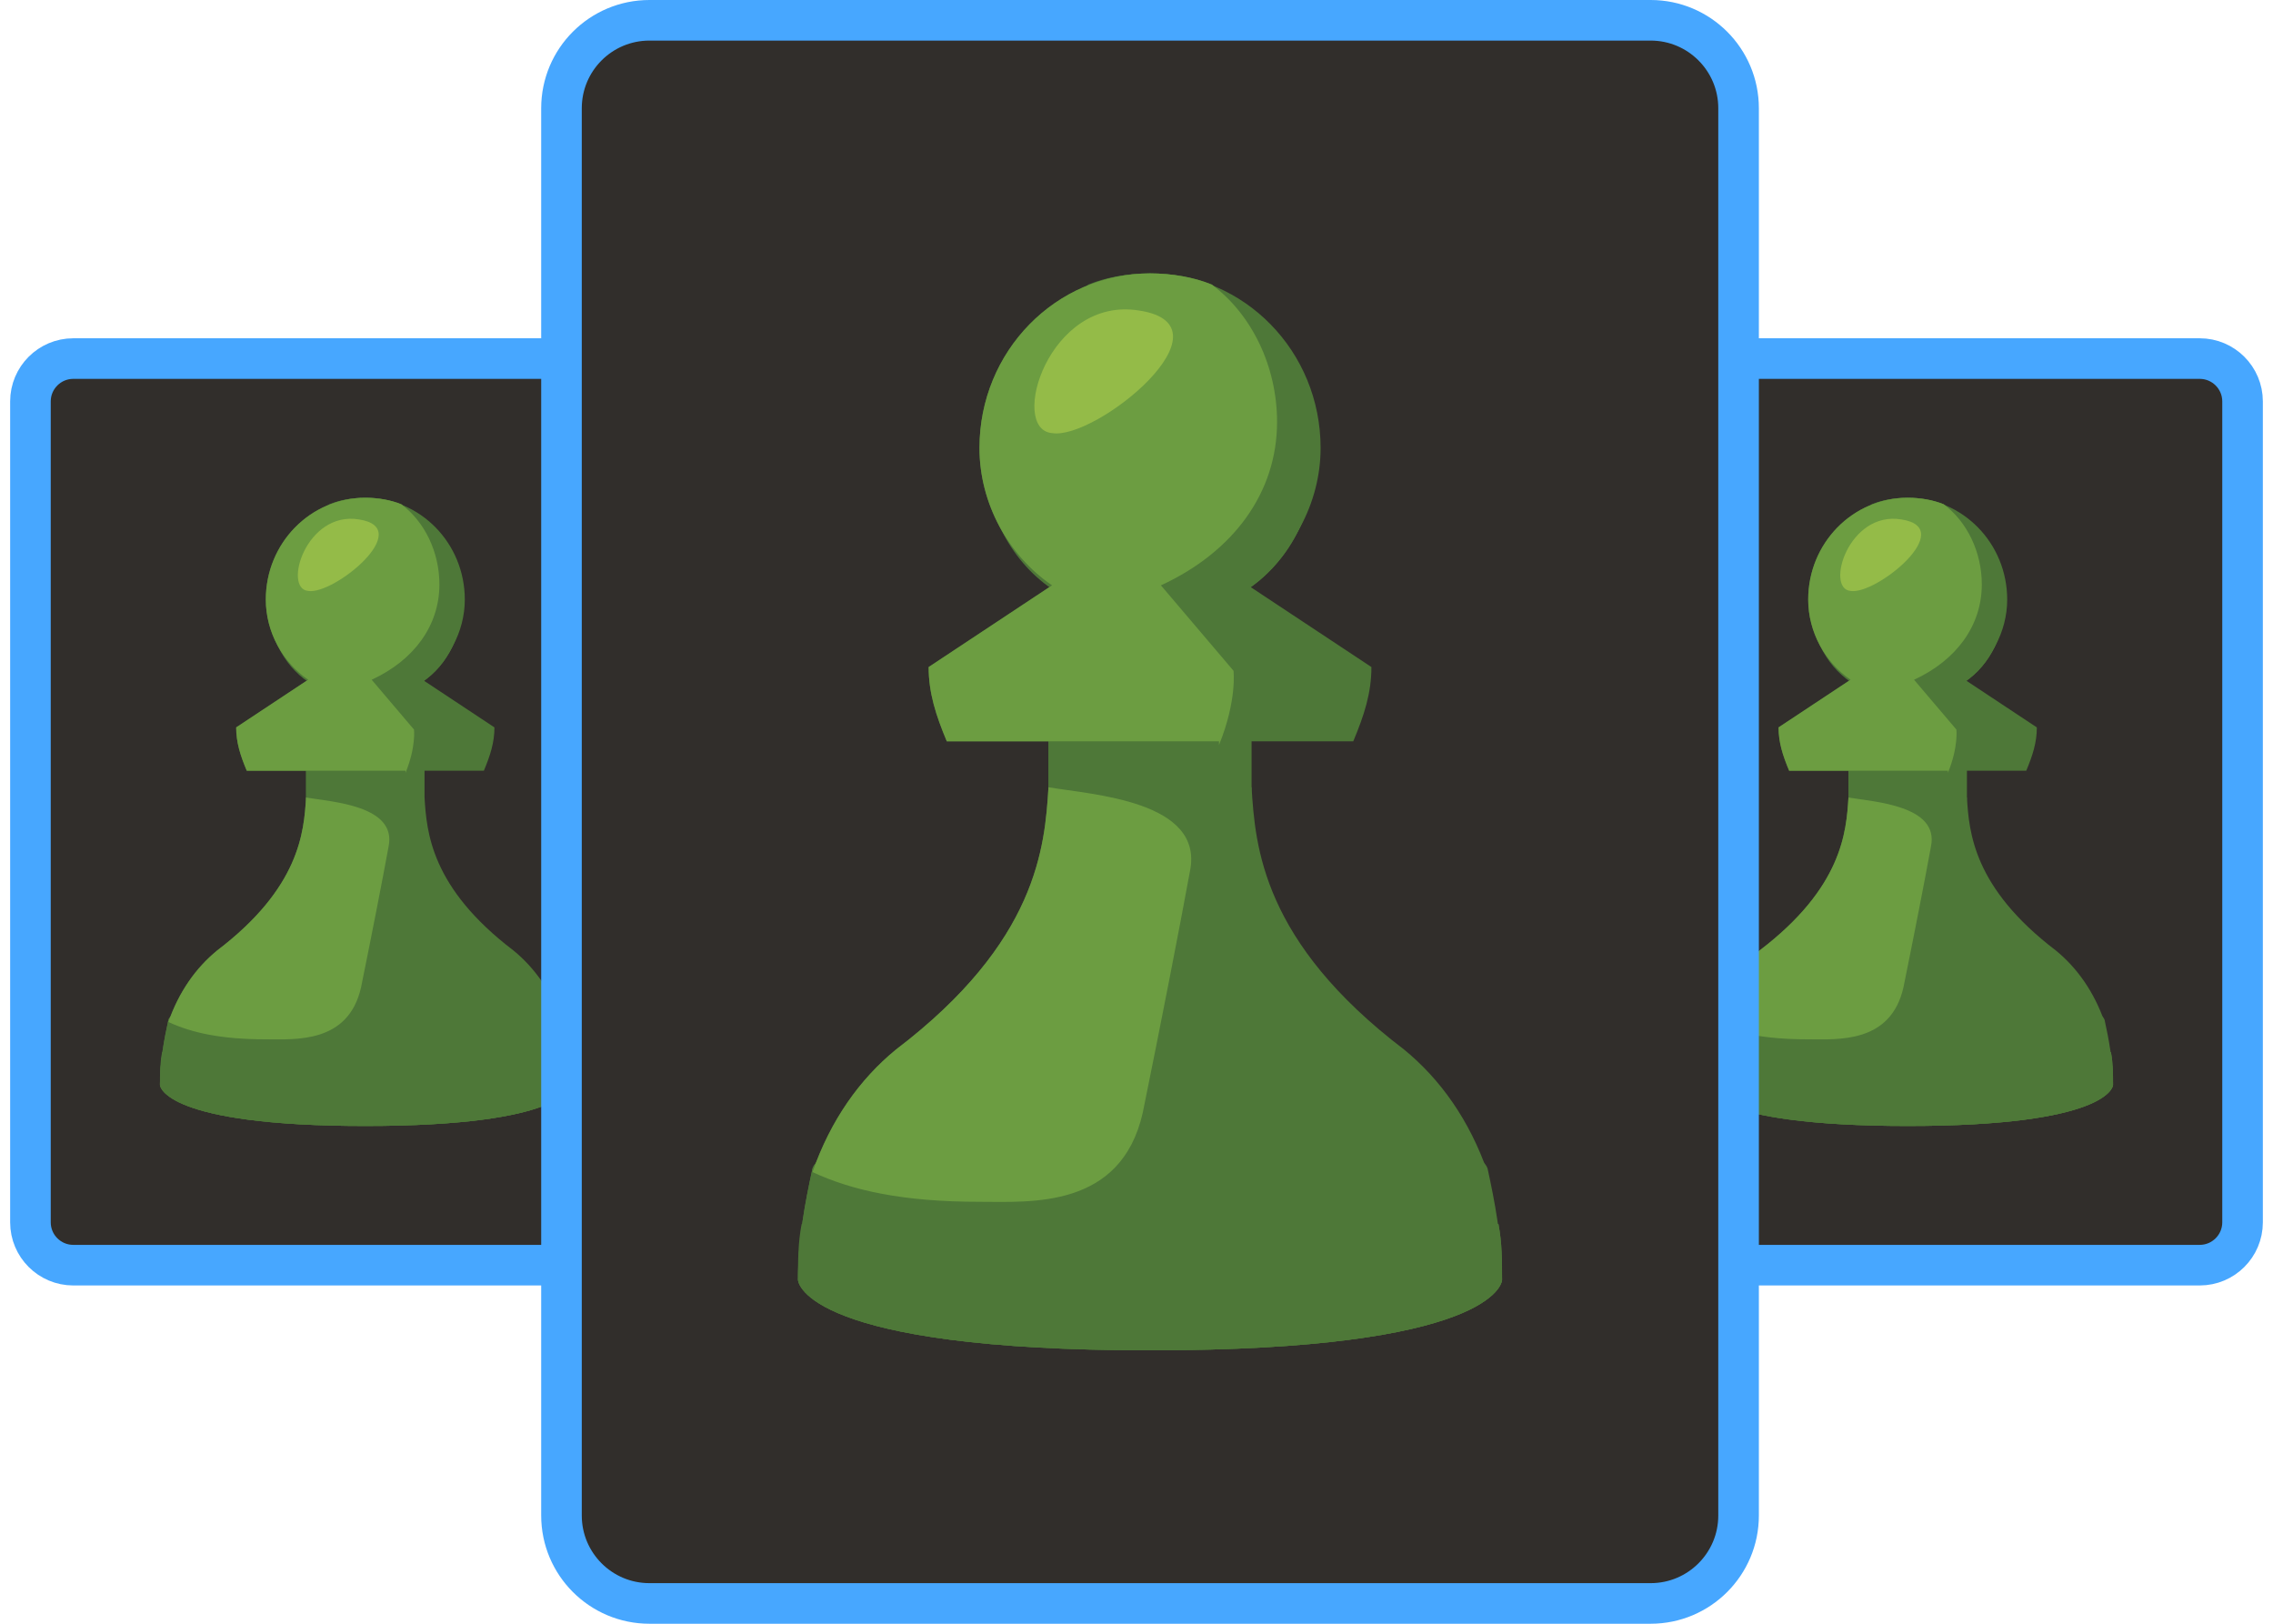
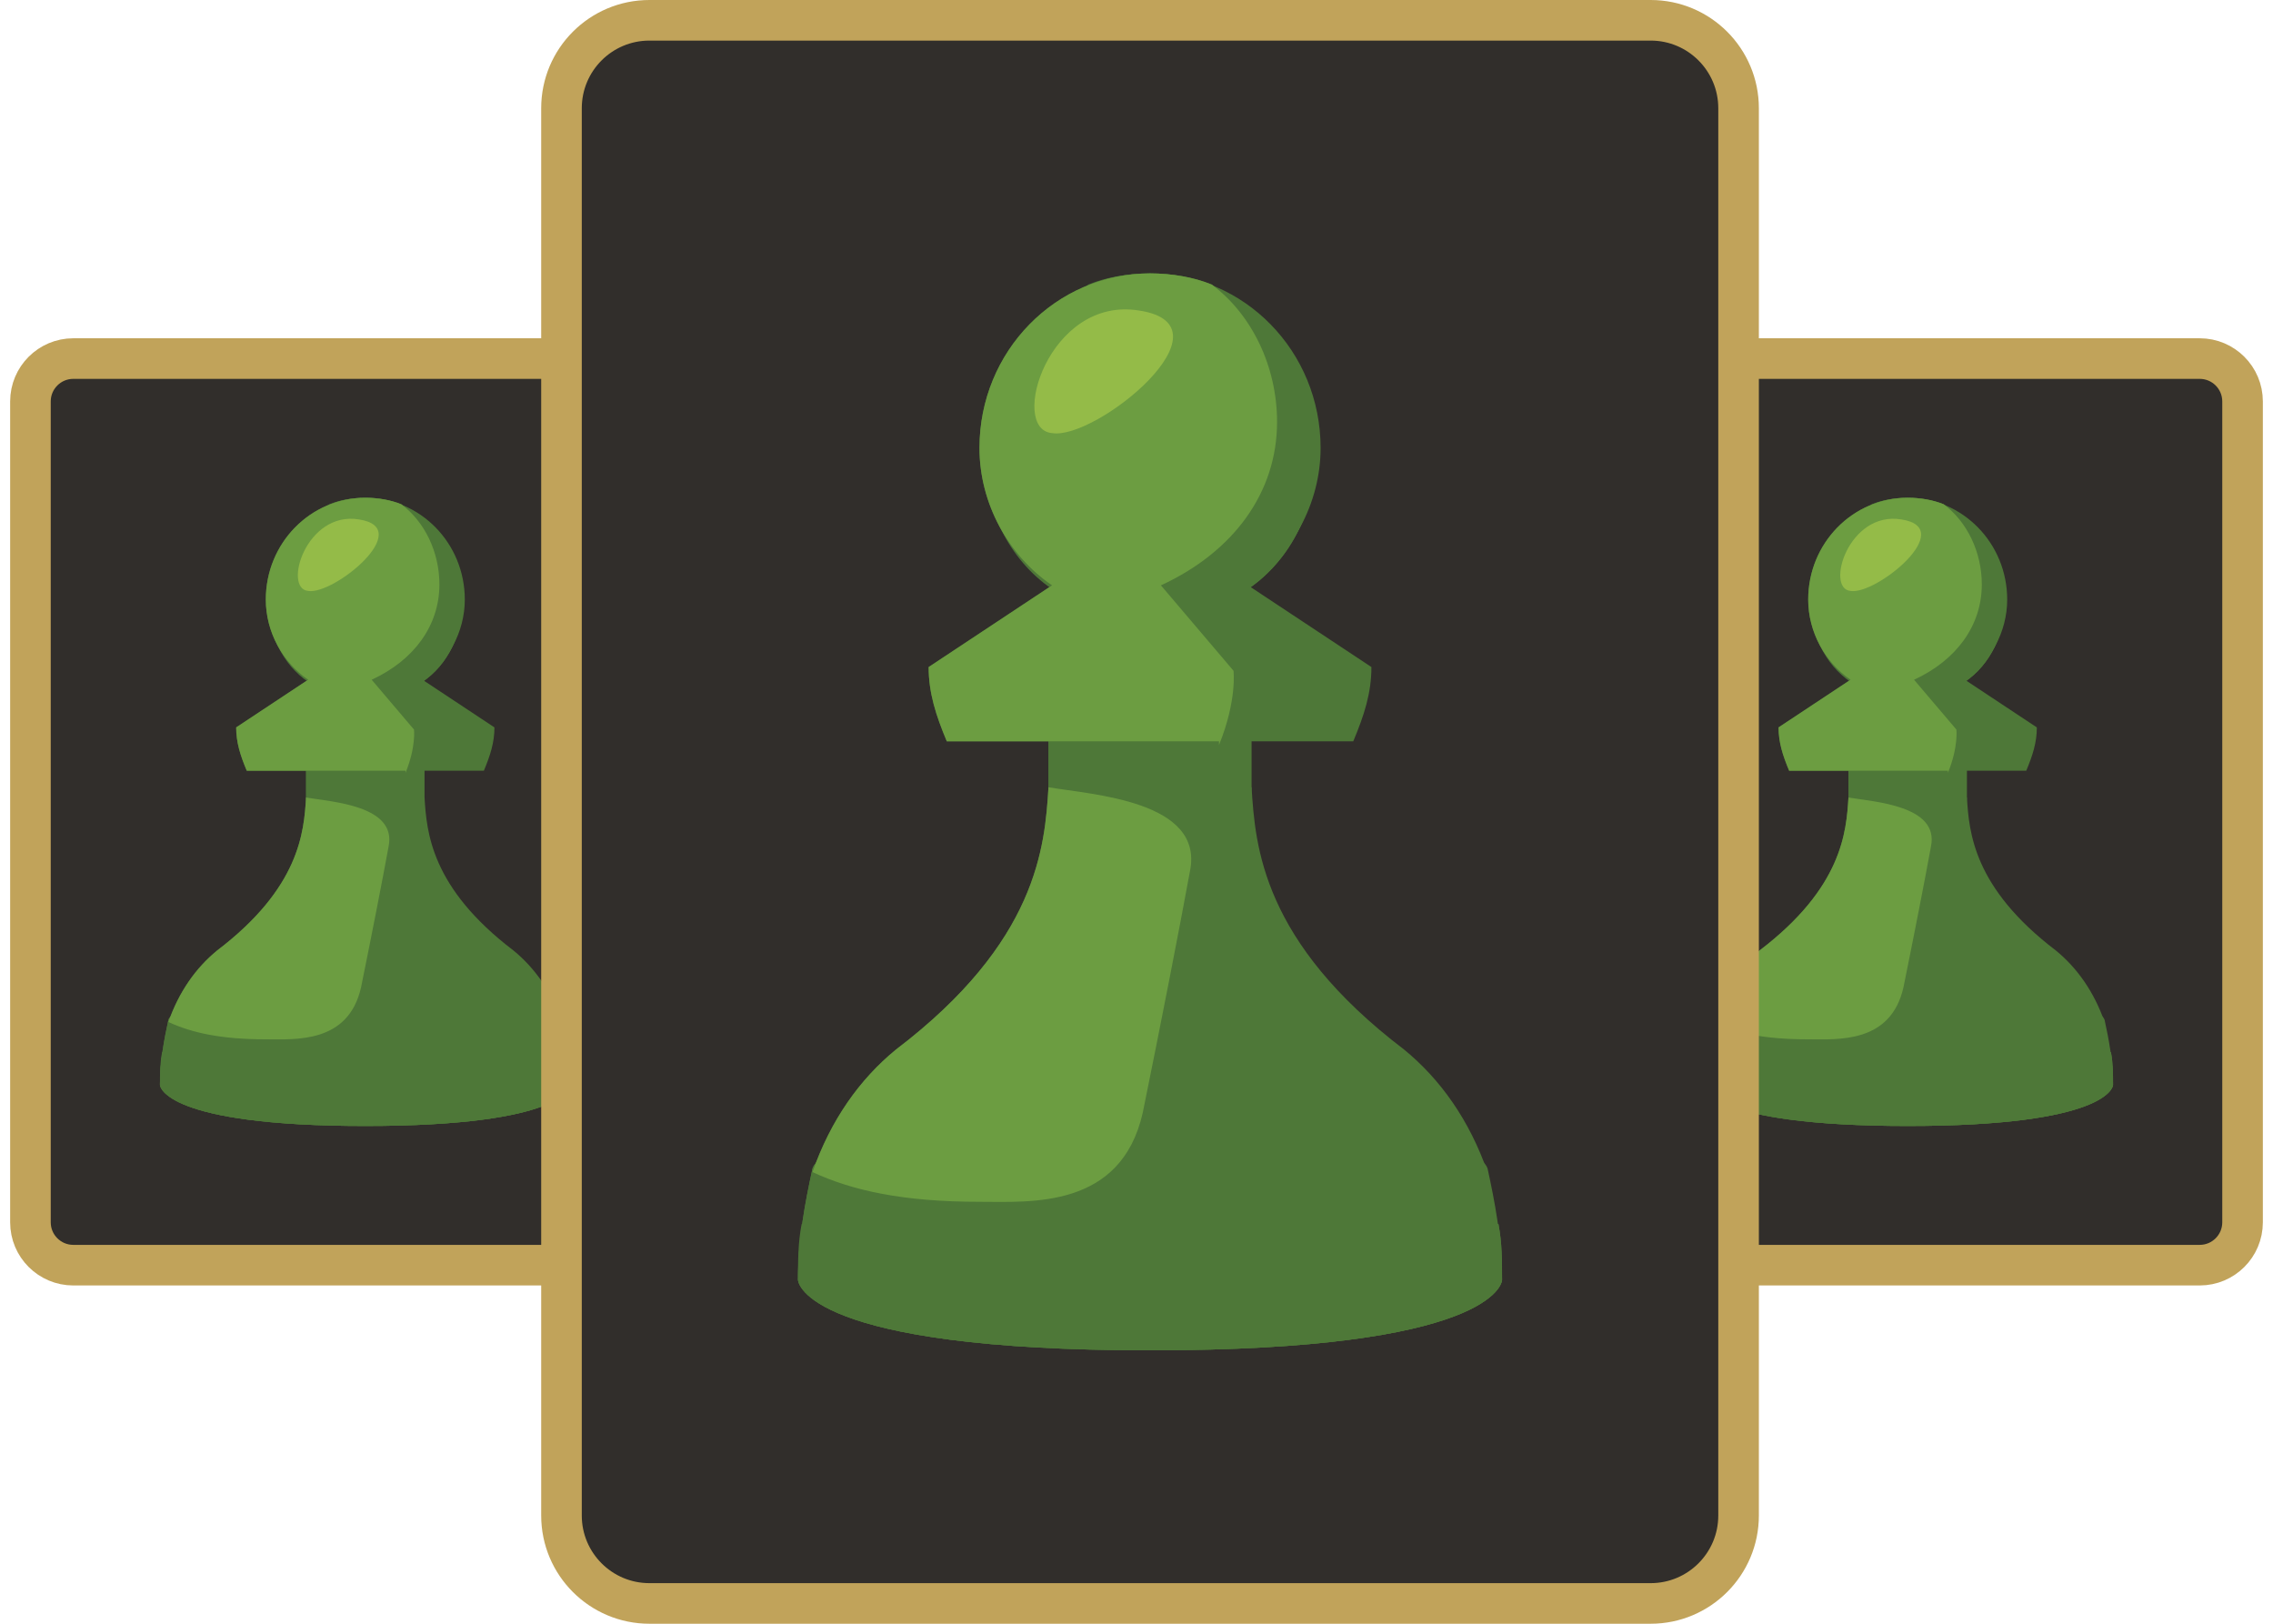
<svg xmlns="http://www.w3.org/2000/svg" width="168" height="120" viewBox="0 0 168 120" fill="none">
  <rect x="2.25" y="26.5" width="49.5" height="67" rx="3.167" fill="#312E2B" />
  <path d="M34.98 73.928C32.007 71.046 30.286 66.884 30.286 62.401C30.286 60.48 30.599 58.719 31.068 57.118C31.694 55.357 32.633 53.596 33.885 52.156L31.225 50.395C33.103 49.114 34.198 46.873 34.198 44.311C34.198 41.109 32.32 38.548 29.66 37.427C28.878 37.107 22.622 56.092 22.622 56.092C22.622 56.572 22.622 58.299 22.622 58.939C22.622 60.86 27.626 60.64 27.313 62.401C27 64.963 26.844 67.044 24.653 73.288C23.088 77.61 13.23 73.288 12.448 75.369C12.135 76.81 11.822 78.411 11.822 80.172C11.822 80.332 12.292 83.213 27 83.213C41.709 83.213 42.178 80.332 42.178 80.172C42.178 79.371 42.178 78.571 42.022 77.77C39.361 77.13 36.858 75.689 34.98 73.928Z" fill="#4E7838" />
  <path d="M26.687 72.968C27.469 69.125 28.252 65.123 28.721 62.562C29.347 59.52 24.5 59.259 22.622 58.939C22.465 61.501 22.149 65.603 16.047 70.246C14.482 71.527 13.23 73.288 12.448 75.529C14.169 76.329 16.36 76.81 19.646 76.81C21.836 76.81 25.748 77.13 26.687 72.968Z" fill="#4E7838" />
  <path d="M29.973 57.118C30.756 55.197 30.599 53.917 30.599 53.917L27.47 50.234C30.599 48.794 32.477 46.232 32.477 43.191C32.477 40.789 31.381 38.548 29.66 37.267C28.878 36.947 27.939 36.787 27 36.787C22.932 36.787 19.646 40.149 19.646 44.311C19.646 46.712 20.898 48.954 22.776 50.234L17.455 53.757C17.455 54.877 17.768 55.838 18.238 56.958H29.973V57.118Z" fill="#4E7838" />
  <path d="M26.531 38.388C30.756 39.028 24.653 43.991 22.776 43.671C20.898 43.511 22.619 37.747 26.531 38.388Z" fill="#4E7838" />
  <path d="M19.02 73.928C21.993 71.046 23.714 66.884 23.714 62.401C23.714 60.48 23.401 58.719 22.932 57.118C22.306 55.357 21.367 53.596 20.115 52.156L22.775 50.395C20.898 49.114 19.802 46.873 19.802 44.311C19.802 41.109 21.68 38.548 24.34 37.427C25.122 37.107 31.378 56.092 31.378 56.092C31.378 56.572 31.378 58.299 31.378 58.939C31.378 60.86 26.374 60.64 26.687 62.401C27 64.963 27.157 67.044 29.347 73.288C30.912 77.61 40.77 73.288 41.552 75.369C41.865 76.81 42.178 78.411 42.178 80.172C42.178 80.332 41.709 83.213 27 83.213C12.292 83.213 11.822 80.332 11.822 80.172C11.822 79.371 11.822 78.571 11.979 77.77C14.639 77.13 17.142 75.689 19.02 73.928Z" fill="#4E7838" />
  <path d="M27.313 72.968C26.531 69.125 25.748 65.123 25.279 62.562C24.653 59.52 29.501 59.259 31.378 58.939C31.535 61.501 31.851 65.603 37.953 70.246C39.518 71.527 40.77 73.288 41.552 75.529C39.831 76.329 37.641 76.81 34.355 76.81C32.164 76.81 28.252 77.13 27.313 72.968Z" fill="#4E7838" />
  <path d="M24.027 57.118C23.245 55.197 23.401 53.917 23.401 53.917L26.531 50.234C23.401 48.794 21.523 46.232 21.523 43.191C21.523 40.789 22.619 38.548 24.34 37.267C25.122 36.947 26.061 36.787 27 36.787C31.069 36.787 34.354 40.149 34.354 44.311C34.354 46.712 33.102 48.954 31.225 50.234L36.545 53.757C36.545 54.877 36.232 55.838 35.763 56.958H24.027V57.118Z" fill="#4E7838" />
  <path d="M27.47 38.388C23.245 39.028 29.347 43.991 31.225 43.671C33.102 43.511 31.381 37.747 27.47 38.388Z" fill="#4E7838" />
  <path d="M34.98 73.928C32.007 71.046 30.286 66.884 30.286 62.401C30.286 60.48 30.599 58.719 31.068 57.118C31.694 55.357 32.633 53.596 33.885 52.156L31.225 50.395C33.103 49.114 34.198 46.873 34.198 44.311C34.198 41.109 32.32 38.548 29.66 37.427C28.878 37.107 22.622 56.092 22.622 56.092C22.622 56.572 22.622 58.299 22.622 58.939C22.622 60.86 27.626 60.64 27.313 62.401C27 64.963 26.844 67.044 24.653 73.288C23.088 77.61 13.23 73.288 12.448 75.369C12.135 76.81 11.822 78.41 11.822 80.172C11.822 80.332 12.292 83.213 27 83.213C41.709 83.213 42.178 80.332 42.178 80.172C42.178 79.371 42.178 78.571 42.022 77.77C39.361 77.13 36.858 75.689 34.98 73.928Z" fill="#4E7838" />
  <path d="M26.686 72.968C27.469 69.126 28.251 65.123 28.721 62.562C29.346 59.52 24.499 59.259 22.621 58.939C22.464 61.501 22.149 65.604 16.046 70.246C14.481 71.527 13.23 73.288 12.447 75.529C14.168 76.33 16.359 76.81 19.645 76.81C21.836 76.81 25.747 77.13 26.686 72.968Z" fill="#6C9D41" />
  <path d="M29.973 57.118C30.756 55.197 30.599 53.917 30.599 53.917L27.47 50.235C30.599 48.794 32.477 46.232 32.477 43.191C32.477 40.789 31.382 38.548 29.66 37.267C28.878 36.947 27.939 36.787 27 36.787C22.932 36.787 19.646 40.149 19.646 44.311C19.646 46.712 20.898 48.954 22.776 50.235L17.456 53.757C17.456 54.877 17.768 55.838 18.238 56.958H29.973V57.118Z" fill="#6C9D41" />
  <path d="M26.531 38.388C30.756 39.028 24.653 43.991 22.776 43.671C20.898 43.511 22.619 37.747 26.531 38.388Z" fill="#94BB48" />
-   <rect x="2.25" y="26.5" width="49.5" height="67" rx="3.167" stroke="#47A7FF" stroke-width="3" />
+   <rect x="2.25" y="26.5" width="49.5" height="67" rx="3.167" stroke="#C1A35A" stroke-width="3" />
  <rect x="116.25" y="26.5" width="49.5" height="67" rx="3.167" fill="#312E2B" />
  <path d="M148.98 73.928C146.007 71.046 144.286 66.884 144.286 62.401C144.286 60.48 144.599 58.719 145.068 57.118C145.694 55.357 146.633 53.596 147.885 52.156L145.225 50.395C147.103 49.114 148.198 46.873 148.198 44.311C148.198 41.109 146.32 38.548 143.66 37.427C142.878 37.107 136.622 56.092 136.622 56.092C136.622 56.572 136.622 58.299 136.622 58.939C136.622 60.86 141.626 60.64 141.313 62.401C141 64.963 140.844 67.044 138.653 73.288C137.088 77.61 127.231 73.288 126.448 75.369C126.135 76.81 125.822 78.411 125.822 80.172C125.822 80.332 126.292 83.213 141 83.213C155.709 83.213 156.178 80.332 156.178 80.172C156.178 79.371 156.178 78.571 156.022 77.77C153.362 77.13 150.858 75.689 148.98 73.928Z" fill="#4E7838" />
  <path d="M140.687 72.968C141.469 69.125 142.252 65.123 142.721 62.562C143.347 59.52 138.5 59.259 136.622 58.939C136.465 61.501 136.149 65.603 130.047 70.246C128.482 71.527 127.23 73.288 126.448 75.529C128.169 76.329 130.36 76.81 133.646 76.81C135.836 76.81 139.748 77.13 140.687 72.968Z" fill="#4E7838" />
  <path d="M143.973 57.118C144.756 55.197 144.599 53.917 144.599 53.917L141.47 50.234C144.599 48.794 146.477 46.232 146.477 43.191C146.477 40.789 145.382 38.548 143.66 37.267C142.878 36.947 141.939 36.787 141 36.787C136.932 36.787 133.646 40.149 133.646 44.311C133.646 46.712 134.898 48.954 136.776 50.234L131.455 53.757C131.455 54.877 131.768 55.838 132.238 56.958H143.973V57.118Z" fill="#4E7838" />
  <path d="M140.531 38.388C144.756 39.028 138.653 43.991 136.775 43.671C134.898 43.511 136.619 37.747 140.531 38.388Z" fill="#4E7838" />
  <path d="M133.02 73.928C135.993 71.046 137.714 66.884 137.714 62.401C137.714 60.48 137.401 58.719 136.932 57.118C136.306 55.357 135.367 53.596 134.115 52.156L136.775 50.395C134.898 49.114 133.802 46.873 133.802 44.311C133.802 41.109 135.68 38.548 138.34 37.427C139.122 37.107 145.378 56.092 145.378 56.092C145.378 56.572 145.378 58.299 145.378 58.939C145.378 60.86 140.374 60.64 140.687 62.401C141 64.963 141.157 67.044 143.347 73.288C144.912 77.61 154.77 73.288 155.552 75.369C155.865 76.81 156.178 78.411 156.178 80.172C156.178 80.332 155.709 83.213 141 83.213C126.292 83.213 125.822 80.332 125.822 80.172C125.822 79.371 125.822 78.571 125.979 77.77C128.639 77.13 131.142 75.689 133.02 73.928Z" fill="#4E7838" />
  <path d="M141.313 72.968C140.531 69.125 139.749 65.123 139.279 62.562C138.653 59.52 143.501 59.259 145.378 58.939C145.535 61.501 145.851 65.603 151.953 70.246C153.518 71.527 154.77 73.288 155.552 75.529C153.831 76.329 151.64 76.81 148.355 76.81C146.164 76.81 142.252 77.13 141.313 72.968Z" fill="#4E7838" />
  <path d="M138.027 57.118C137.245 55.197 137.401 53.917 137.401 53.917L140.531 50.234C137.401 48.794 135.523 46.232 135.523 43.191C135.523 40.789 136.619 38.548 138.34 37.267C139.122 36.947 140.061 36.787 141 36.787C145.069 36.787 148.354 40.149 148.354 44.311C148.354 46.712 147.102 48.954 145.225 50.234L150.545 53.757C150.545 54.877 150.232 55.838 149.763 56.958H138.027V57.118Z" fill="#4E7838" />
  <path d="M141.469 38.388C137.245 39.028 143.347 43.991 145.225 43.671C147.102 43.511 145.381 37.747 141.469 38.388Z" fill="#4E7838" />
  <path d="M148.98 73.928C146.007 71.046 144.286 66.884 144.286 62.401C144.286 60.48 144.599 58.719 145.068 57.118C145.694 55.357 146.633 53.596 147.885 52.156L145.225 50.395C147.103 49.114 148.198 46.873 148.198 44.311C148.198 41.109 146.32 38.548 143.66 37.427C142.878 37.107 136.622 56.092 136.622 56.092C136.622 56.572 136.622 58.299 136.622 58.939C136.622 60.86 141.626 60.64 141.313 62.401C141 64.963 140.844 67.044 138.653 73.288C137.088 77.61 127.231 73.288 126.448 75.369C126.135 76.81 125.822 78.41 125.822 80.172C125.822 80.332 126.292 83.213 141 83.213C155.709 83.213 156.178 80.332 156.178 80.172C156.178 79.371 156.178 78.571 156.022 77.77C153.362 77.13 150.858 75.689 148.98 73.928Z" fill="#4E7838" />
  <path d="M140.686 72.968C141.469 69.126 142.251 65.123 142.72 62.562C143.346 59.52 138.499 59.259 136.621 58.939C136.464 61.501 136.149 65.604 130.046 70.246C128.481 71.527 127.23 73.288 126.447 75.529C128.168 76.33 130.359 76.81 133.645 76.81C135.836 76.81 139.747 77.13 140.686 72.968Z" fill="#6C9D41" />
  <path d="M143.973 57.118C144.756 55.197 144.599 53.917 144.599 53.917L141.47 50.235C144.599 48.794 146.477 46.232 146.477 43.191C146.477 40.789 145.382 38.548 143.66 37.267C142.878 36.947 141.939 36.787 141 36.787C136.932 36.787 133.646 40.149 133.646 44.311C133.646 46.712 134.898 48.954 136.776 50.235L131.456 53.757C131.456 54.877 131.769 55.838 132.238 56.958H143.973V57.118Z" fill="#6C9D41" />
  <path d="M140.531 38.388C144.756 39.028 138.653 43.991 136.776 43.671C134.898 43.511 136.619 37.747 140.531 38.388Z" fill="#94BB48" />
-   <rect x="116.25" y="26.5" width="49.5" height="67" rx="3.167" stroke="#47A7FF" stroke-width="3" />
+   <rect x="116.25" y="26.5" width="49.5" height="67" rx="3.167" stroke="#C1A35A" stroke-width="3" />
  <rect x="41.5" y="1.5" width="87" height="117" rx="6.5" fill="#312E2B" />
  <path d="M98.68 83.876C93.584 78.936 90.633 71.801 90.633 64.117C90.633 60.823 91.17 57.804 91.974 55.06C93.047 52.041 94.657 49.022 96.803 46.552L92.243 43.533C95.462 41.338 97.339 37.496 97.339 33.105C97.339 27.616 94.12 23.225 89.56 21.303C88.219 20.755 77.495 53.3 77.495 53.3C77.495 54.123 77.495 57.083 77.495 58.181C77.495 61.474 86.073 61.098 85.537 64.117C85 68.508 84.732 72.075 80.977 82.779C78.294 90.189 61.395 82.779 60.054 86.346C59.517 88.816 58.981 91.561 58.981 94.58C58.981 94.854 59.786 99.794 85 99.794C110.215 99.794 111.019 94.854 111.019 94.58C111.019 93.207 111.019 91.835 110.751 90.463C106.191 89.365 101.899 86.895 98.68 83.876Z" fill="#4E7838" />
  <path d="M84.463 82.23C85.805 75.643 87.146 68.782 87.951 64.391C89.023 59.177 80.714 58.73 77.495 58.181C77.227 62.572 76.684 69.606 66.223 77.564C63.541 79.76 61.395 82.779 60.054 86.621C63.004 87.993 66.76 88.817 72.393 88.817C76.148 88.817 82.854 89.365 84.463 82.23Z" fill="#4E7838" />
  <path d="M90.097 55.06C91.438 51.767 91.17 49.571 91.17 49.571L85.805 43.259C91.17 40.789 94.389 36.398 94.389 31.183C94.389 27.067 92.511 23.225 89.561 21.029C88.219 20.48 86.61 20.206 85 20.206C78.026 20.206 72.393 25.969 72.393 33.105C72.393 37.221 74.539 41.063 77.758 43.259L68.638 49.297C68.638 51.218 69.174 52.864 69.979 54.786H90.097V55.06Z" fill="#4E7838" />
  <path d="M84.196 22.95C91.438 24.048 80.977 32.556 77.758 32.007C74.539 31.732 77.49 21.852 84.196 22.95Z" fill="#4E7838" />
  <path d="M71.32 83.876C76.416 78.936 79.367 71.801 79.367 64.117C79.367 60.823 78.831 57.804 78.026 55.06C76.953 52.041 75.344 49.022 73.198 46.552L77.758 43.533C74.539 41.338 72.661 37.496 72.661 33.105C72.661 27.616 75.88 23.225 80.44 21.303C81.781 20.755 92.506 53.3 92.506 53.3C92.506 54.123 92.506 57.083 92.506 58.181C92.506 61.474 83.927 61.098 84.464 64.117C85 68.508 85.268 72.075 89.024 82.779C91.706 90.189 108.605 82.779 109.946 86.346C110.483 88.816 111.019 91.561 111.019 94.58C111.019 94.854 110.215 99.794 85 99.794C59.786 99.794 58.981 94.854 58.981 94.58C58.981 93.207 58.981 91.835 59.249 90.463C63.809 89.365 68.101 86.895 71.32 83.876Z" fill="#4E7838" />
  <path d="M85.537 82.23C84.196 75.643 82.855 68.782 82.05 64.391C80.977 59.177 89.287 58.73 92.506 58.181C92.774 62.572 93.316 69.606 103.777 77.564C106.46 79.76 108.606 82.779 109.947 86.621C106.996 87.993 103.241 88.817 97.608 88.817C93.852 88.817 87.146 89.365 85.537 82.23Z" fill="#4E7838" />
  <path d="M79.903 55.06C78.562 51.767 78.831 49.571 78.831 49.571L84.195 43.259C78.831 40.789 75.612 36.398 75.612 31.183C75.612 27.067 77.489 23.225 80.44 21.029C81.781 20.48 83.391 20.206 85 20.206C91.975 20.206 97.607 25.969 97.607 33.105C97.607 37.221 95.461 41.063 92.242 43.259L101.363 49.297C101.363 51.218 100.826 52.864 100.021 54.786H79.903V55.06Z" fill="#4E7838" />
  <path d="M85.805 22.95C78.562 24.048 89.024 32.556 92.243 32.007C95.461 31.732 92.511 21.852 85.805 22.95Z" fill="#4E7838" />
  <path d="M98.68 83.876C93.584 78.936 90.633 71.801 90.633 64.117C90.633 60.823 91.17 57.804 91.974 55.06C93.047 52.041 94.657 49.022 96.803 46.552L92.243 43.533C95.462 41.338 97.339 37.496 97.339 33.105C97.339 27.616 94.12 23.225 89.56 21.303C88.219 20.755 77.495 53.3 77.495 53.3C77.495 54.123 77.495 57.083 77.495 58.181C77.495 61.474 86.073 61.098 85.537 64.117C85 68.508 84.732 72.075 80.977 82.779C78.294 90.189 61.395 82.779 60.054 86.346C59.517 88.816 58.981 91.561 58.981 94.58C58.981 94.854 59.786 99.794 85 99.794C110.215 99.794 111.019 94.854 111.019 94.58C111.019 93.207 111.019 91.835 110.751 90.463C106.191 89.365 101.899 86.895 98.68 83.876Z" fill="#4E7838" />
  <path d="M84.463 82.23C85.804 75.644 87.145 68.782 87.95 64.391C89.023 59.177 80.712 58.73 77.493 58.181C77.225 62.572 76.684 69.606 66.222 77.565C63.54 79.76 61.394 82.779 60.053 86.621C63.003 87.993 66.759 88.817 72.392 88.817C76.147 88.817 82.853 89.366 84.463 82.23Z" fill="#6C9D41" />
  <path d="M90.097 55.06C91.439 51.767 91.17 49.571 91.17 49.571L85.805 43.259C91.17 40.789 94.389 36.398 94.389 31.183C94.389 27.067 92.511 23.225 89.561 21.029C88.22 20.48 86.61 20.206 85.001 20.206C78.027 20.206 72.394 25.969 72.394 33.105C72.394 37.221 74.54 41.063 77.758 43.259L68.638 49.297C68.638 51.218 69.175 52.864 69.979 54.786H90.097V55.06Z" fill="#6C9D41" />
  <path d="M84.196 22.95C91.438 24.048 80.977 32.555 77.758 32.007C74.539 31.732 77.49 21.852 84.196 22.95Z" fill="#94BB48" />
-   <rect x="41.5" y="1.5" width="87" height="117" rx="6.5" stroke="#47A7FF" stroke-width="3" />
+   <rect x="41.5" y="1.5" width="87" height="117" rx="6.5" stroke="#C1A35A" stroke-width="3" />
</svg>
